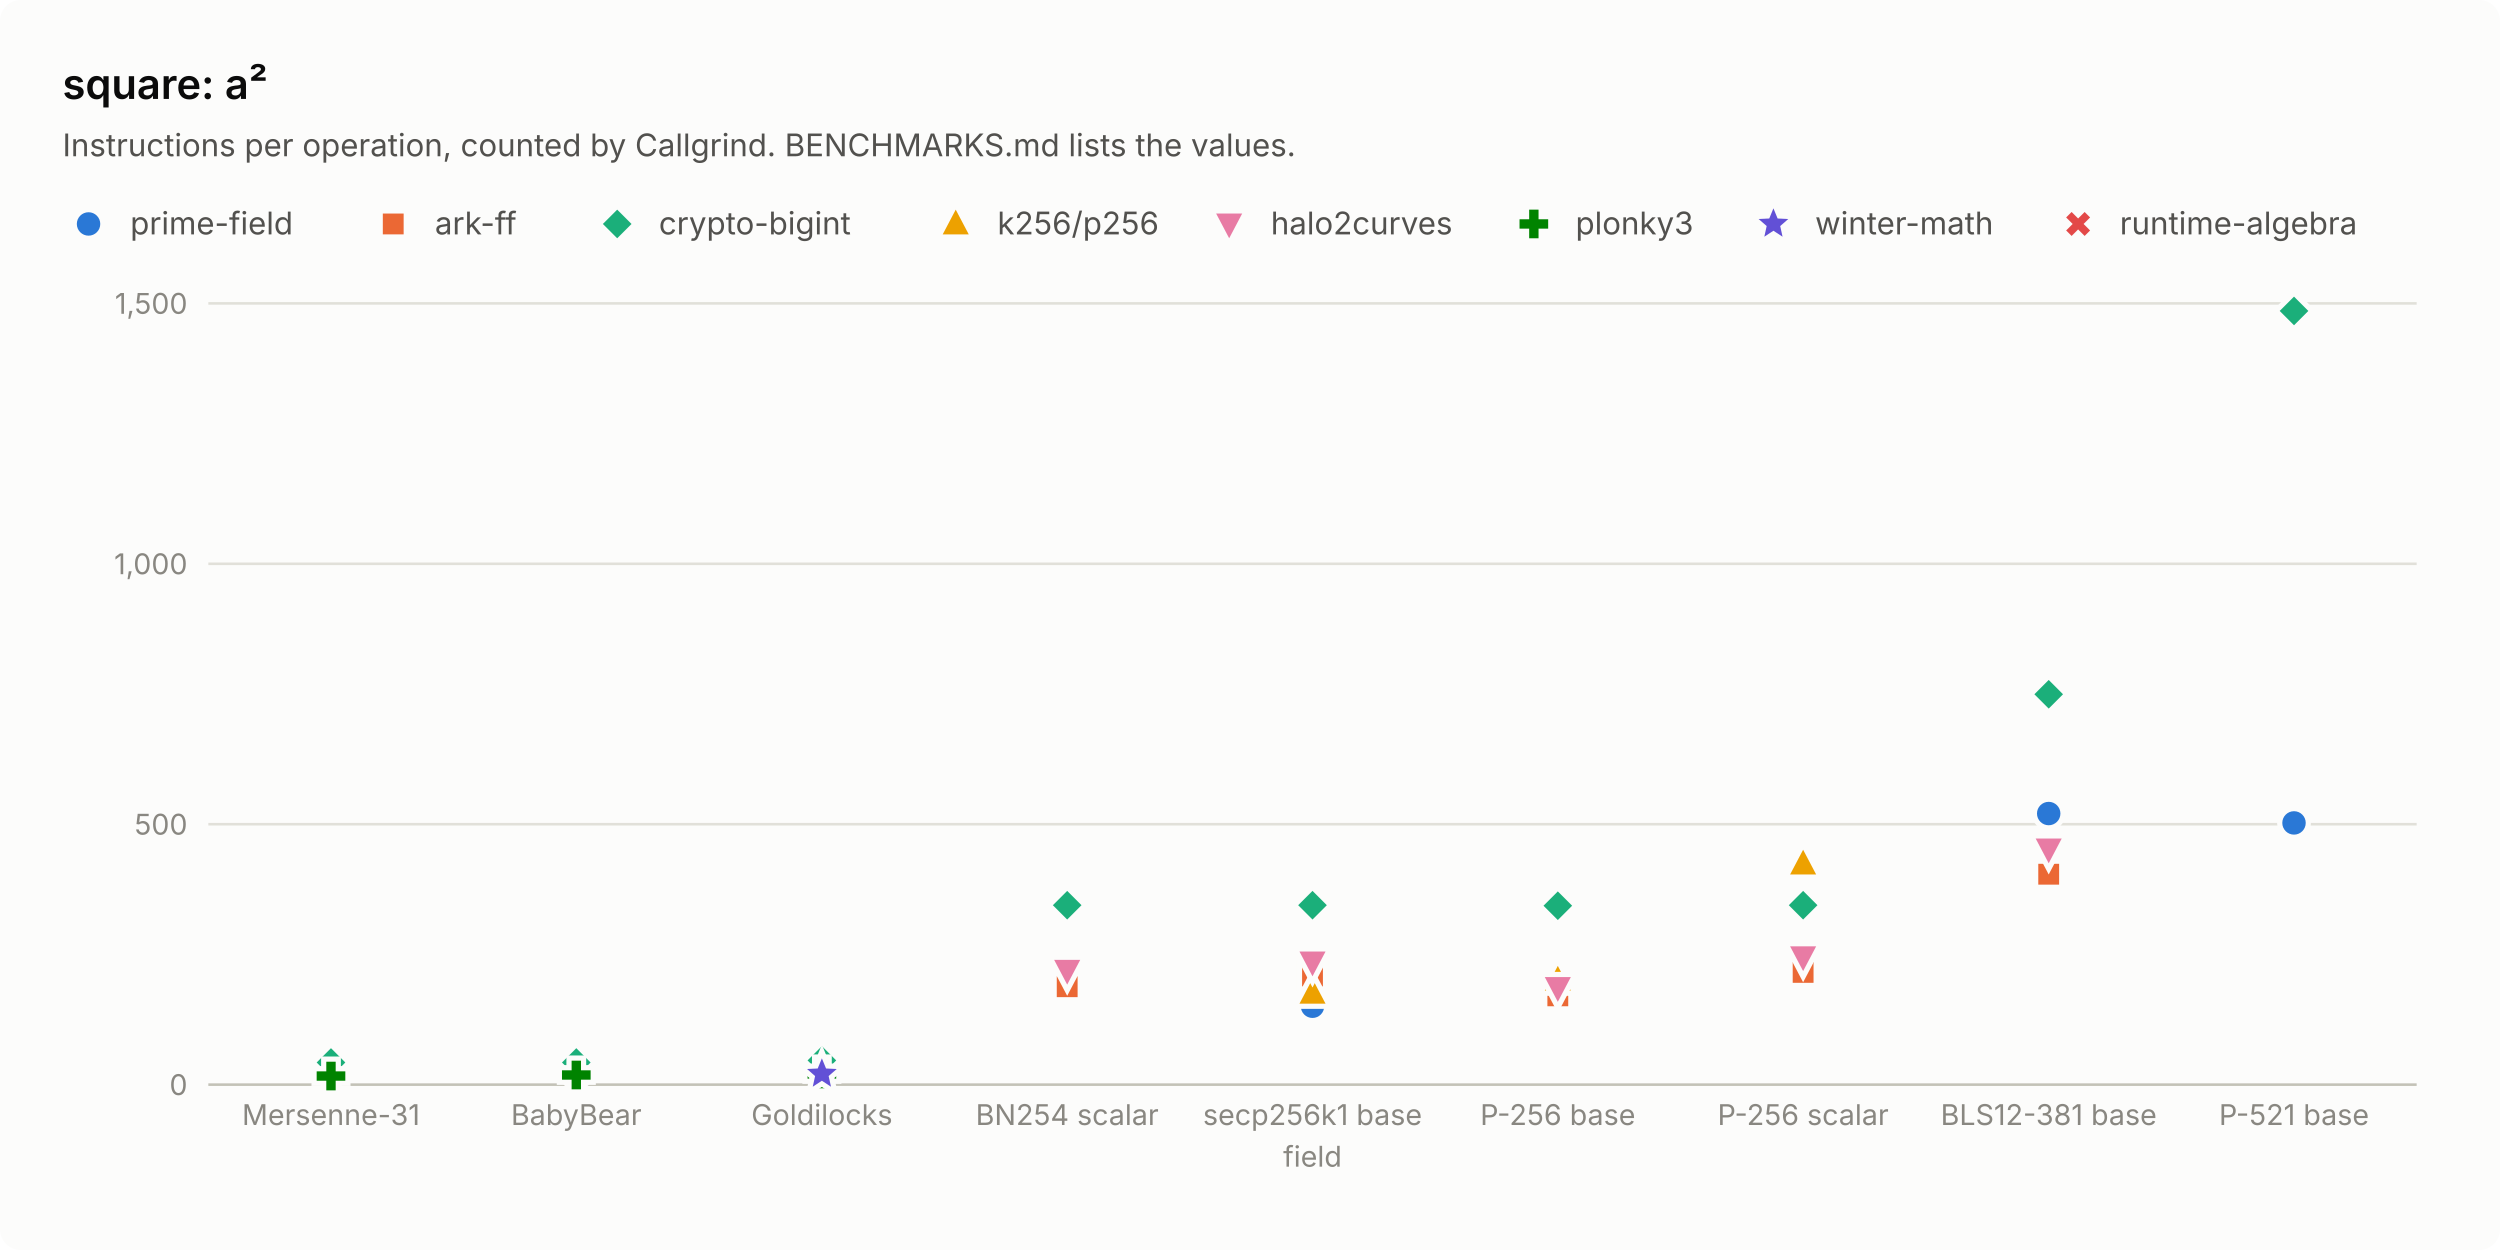
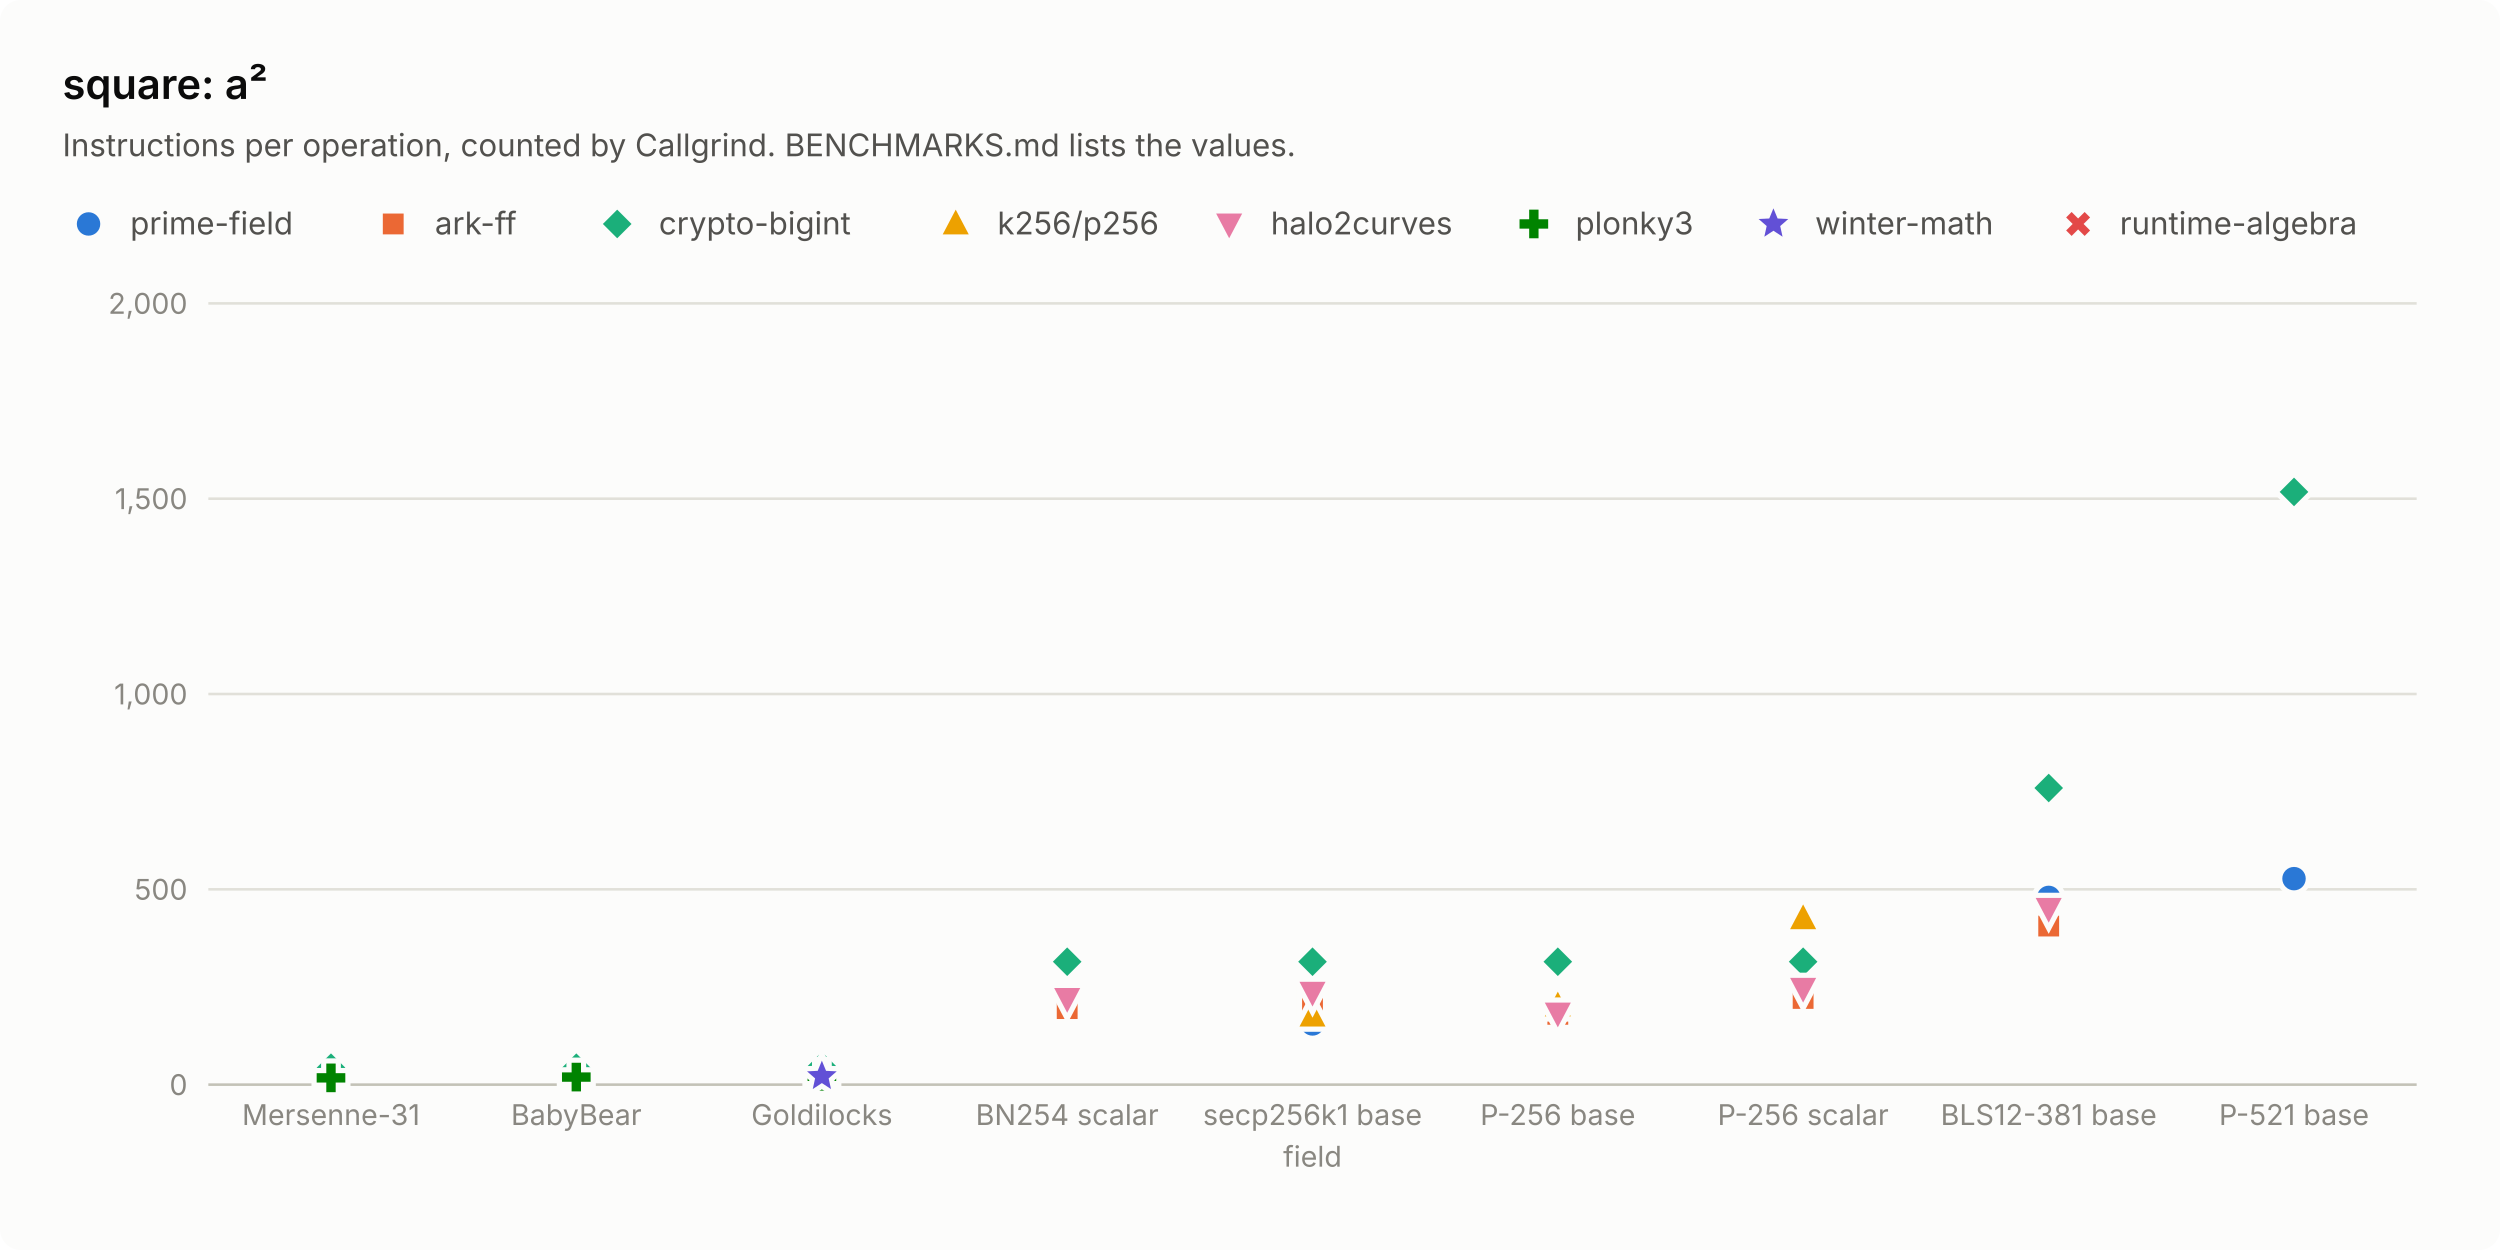
<svg xmlns="http://www.w3.org/2000/svg" width="960" height="480" viewBox="0 0 960 480" role="img" aria-labelledby="title description">
  <style>.grid,.axis{stroke-width:1}.title{font:600 16px system-ui, -apple-system, "Segoe UI", sans-serif}.subtitle,.legend{font:12px system-ui, -apple-system, "Segoe UI", sans-serif}.tick{font:11px system-ui, -apple-system, "Segoe UI", sans-serif;font-variant-numeric:tabular-nums}.line{fill:none;stroke-width:2;stroke-linejoin:round;stroke-linecap:round}.marker{stroke-width:4;paint-order:stroke}.surface{fill:#fcfcfb}.grid{stroke:#e1e0d9}.axis{stroke:#c3c2b7}.title{fill:#0b0b0b}.subtitle,.legend{fill:#52514e}.tick{fill:#898781}.marker{stroke:#fcfcfb}.c0 .line{stroke:#2a78d6}.c0 .marker{fill:#2a78d6}.c1 .line{stroke:#eb6834}.c1 .marker{fill:#eb6834}.c2 .line{stroke:#1baf7a}.c2 .marker{fill:#1baf7a}.c3 .line{stroke:#eda100}.c3 .marker{fill:#eda100}.c4 .line{stroke:#e87ba4}.c4 .marker{fill:#e87ba4}.c5 .line{stroke:#008300}.c5 .marker{fill:#008300}.c6 .line{stroke:#6250d6}.c6 .marker{fill:#6250d6}.c7 .line{stroke:#e34948}.c7 .marker{fill:#e34948}@media (prefers-color-scheme: dark){.surface{fill:#1a1a19}.grid{stroke:#2c2c2a}.axis{stroke:#383835}.title{fill:#f0efec}.subtitle,.legend{fill:#c3c2b7}.tick{fill:#898781}.marker{stroke:#1a1a19}.c0 .line{stroke:#3987e5}.c0 .marker{fill:#3987e5}.c1 .line{stroke:#d95926}.c1 .marker{fill:#d95926}.c2 .line{stroke:#199e70}.c2 .marker{fill:#199e70}.c3 .line{stroke:#c98500}.c3 .marker{fill:#c98500}.c4 .line{stroke:#d55181}.c4 .marker{fill:#d55181}.c5 .line{stroke:#008300}.c5 .marker{fill:#008300}.c6 .line{stroke:#9085e9}.c6 .marker{fill:#9085e9}.c7 .line{stroke:#e66767}.c7 .marker{fill:#e66767}}</style>
  <rect class="surface" width="960" height="480" rx="8" />
  <text class="title" x="24" y="38">square: a²</text>
  <text class="subtitle" x="24" y="60">Instructions per operation, counted by Callgrind. BENCHMARKS.md lists the values.</text>
  <g class="c0">
    <path class="marker" transform="translate(34,86)" d="M0,-4.5A4.5,4.5 0 1 1 0,4.5A4.5,4.5 0 1 1 0,-4.5Z" />
  </g>
  <text class="legend" x="50" y="90">prime-field</text>
  <g class="c1">
    <path class="marker" transform="translate(151,86)" d="M-4,-4H4V4H-4Z" />
  </g>
  <text class="legend" x="167" y="90">ark-ff</text>
  <g class="c2">
    <path class="marker" transform="translate(237,86)" d="M0,-5.5L5.5,0L0,5.5L-5.5,0Z" />
  </g>
  <text class="legend" x="253" y="90">crypto-bigint</text>
  <g class="c3">
    <path class="marker" transform="translate(367,86)" d="M0,-5.5L5,4H-5Z" />
  </g>
  <text class="legend" x="383" y="90">k256/p256</text>
  <g class="c4">
    <path class="marker" transform="translate(472,86)" d="M0,5.5L5,-4H-5Z" />
  </g>
  <text class="legend" x="488" y="90">halo2curves</text>
  <g class="c5">
    <path class="marker" transform="translate(589,86)" d="M-1.8,-5.5H1.8V-1.8H5.5V1.8H1.8V5.5H-1.8V1.8H-5.5V-1.8H-1.8Z" />
  </g>
  <text class="legend" x="605" y="90">plonky3</text>
  <g class="c6">
    <path class="marker" transform="translate(681,86)" d="M0,-6L1.6,-2.1L5.7,-1.9L2.6,0.8L3.5,4.9L0,2.6L-3.5,4.9L-2.6,0.8L-5.7,-1.9L-1.6,-2.1Z" />
  </g>
  <text class="legend" x="697" y="90">winter-math</text>
  <g class="c7">
    <path class="marker" transform="translate(798,86)" d="M-4.6,-2.5L-2.5,-4.6L0,-2.1L2.5,-4.6L4.6,-2.5L2.1,0L4.6,2.5L2.5,4.6L0,2.1L-2.5,4.6L-4.6,2.5L-2.1,0Z" />
  </g>
  <text class="legend" x="814" y="90">runtime-algebra</text>
  <text class="tick" x="72" y="420.5" text-anchor="end">0</text>
-   <path class="grid" d="M80,316.5H928" />
-   <text class="tick" x="72" y="320.5" text-anchor="end">500</text>
-   <path class="grid" d="M80,216.5H928" />
-   <text class="tick" x="72" y="220.5" text-anchor="end">1,000</text>
+   <path class="grid" d="M80,341.5H928" />
+   <text class="tick" x="72" y="345.5" text-anchor="end">500</text>
+   <path class="grid" d="M80,266.5H928" />
+   <text class="tick" x="72" y="270.5" text-anchor="end">1,000</text>
+   <path class="grid" d="M80,191.5H928" />
+   <text class="tick" x="72" y="195.5" text-anchor="end">1,500</text>
  <path class="grid" d="M80,116.5H928" />
-   <text class="tick" x="72" y="120.5" text-anchor="end">1,500</text>
+   <text class="tick" x="72" y="120.5" text-anchor="end">2,000</text>
  <path class="axis" d="M80,416.5H928" />
  <text class="tick" x="127.1" y="432" text-anchor="middle">Mersenne-31</text>
  <text class="tick" x="221.3" y="432" text-anchor="middle">BabyBear</text>
  <text class="tick" x="315.6" y="432" text-anchor="middle">Goldilocks</text>
  <text class="tick" x="409.8" y="432" text-anchor="middle">BN254 scalar</text>
  <text class="tick" x="504.0" y="432" text-anchor="middle">secp256k1 base</text>
  <text class="tick" x="598.2" y="432" text-anchor="middle">P-256 base</text>
  <text class="tick" x="692.4" y="432" text-anchor="middle">P-256 scalar</text>
  <text class="tick" x="786.7" y="432" text-anchor="middle">BLS12-381 base</text>
  <text class="tick" x="880.9" y="432" text-anchor="middle">P-521 base</text>
  <text class="tick" x="504.0" y="448" text-anchor="middle">field</text>
  <g class="c0">
-     <path class="marker" transform="translate(127.1,411.8)" d="M0,-4.5A4.5,4.5 0 1 1 0,4.5A4.5,4.5 0 1 1 0,-4.5Z" />
-     <path class="marker" transform="translate(221.3,412.2)" d="M0,-4.5A4.5,4.5 0 1 1 0,4.5A4.5,4.5 0 1 1 0,-4.5Z" />
-     <path class="marker" transform="translate(315.6,410.8)" d="M0,-4.5A4.5,4.5 0 1 1 0,4.5A4.5,4.5 0 1 1 0,-4.5Z" />
-     <path class="marker" transform="translate(409.8,373.0)" d="M0,-4.5A4.5,4.5 0 1 1 0,4.5A4.5,4.5 0 1 1 0,-4.5Z" />
-     <path class="marker" transform="translate(504.0,386.4)" d="M0,-4.5A4.5,4.5 0 1 1 0,4.5A4.5,4.5 0 1 1 0,-4.5Z" />
-     <path class="marker" transform="translate(598.2,380.4)" d="M0,-4.5A4.5,4.5 0 1 1 0,4.5A4.5,4.5 0 1 1 0,-4.5Z" />
-     <path class="marker" transform="translate(692.4,371.0)" d="M0,-4.5A4.5,4.5 0 1 1 0,4.5A4.5,4.5 0 1 1 0,-4.5Z" />
-     <path class="marker" transform="translate(786.7,312.4)" d="M0,-4.5A4.5,4.5 0 1 1 0,4.5A4.5,4.5 0 1 1 0,-4.5Z" />
-     <path class="marker" transform="translate(880.9,316.0)" d="M0,-4.5A4.5,4.5 0 1 1 0,4.5A4.5,4.5 0 1 1 0,-4.5Z" />
+     <path class="marker" transform="translate(127.1,412.8)" d="M0,-4.5A4.5,4.5 0 1 1 0,4.5A4.5,4.5 0 1 1 0,-4.5Z" />
+     <path class="marker" transform="translate(221.3,413.1)" d="M0,-4.5A4.5,4.5 0 1 1 0,4.5A4.5,4.5 0 1 1 0,-4.5Z" />
+     <path class="marker" transform="translate(315.6,412.1)" d="M0,-4.5A4.5,4.5 0 1 1 0,4.5A4.5,4.5 0 1 1 0,-4.5Z" />
+     <path class="marker" transform="translate(409.8,383.4)" d="M0,-4.5A4.5,4.5 0 1 1 0,4.5A4.5,4.5 0 1 1 0,-4.5Z" />
+     <path class="marker" transform="translate(504.0,393.2)" d="M0,-4.5A4.5,4.5 0 1 1 0,4.5A4.5,4.5 0 1 1 0,-4.5Z" />
+     <path class="marker" transform="translate(598.2,388.4)" d="M0,-4.5A4.5,4.5 0 1 1 0,4.5A4.5,4.5 0 1 1 0,-4.5Z" />
+     <path class="marker" transform="translate(692.4,380.9)" d="M0,-4.5A4.5,4.5 0 1 1 0,4.5A4.5,4.5 0 1 1 0,-4.5Z" />
+     <path class="marker" transform="translate(786.7,344.6)" d="M0,-4.5A4.5,4.5 0 1 1 0,4.5A4.5,4.5 0 1 1 0,-4.5Z" />
+     <path class="marker" transform="translate(880.9,337.4)" d="M0,-4.5A4.5,4.5 0 1 1 0,4.5A4.5,4.5 0 1 1 0,-4.5Z" />
  </g>
  <g class="c1">
-     <path class="marker" transform="translate(409.8,378.9)" d="M-4,-4H4V4H-4Z" />
-     <path class="marker" transform="translate(504.0,374.8)" d="M-4,-4H4V4H-4Z" />
-     <path class="marker" transform="translate(598.2,382.4)" d="M-4,-4H4V4H-4Z" />
-     <path class="marker" transform="translate(692.4,373.4)" d="M-4,-4H4V4H-4Z" />
-     <path class="marker" transform="translate(786.7,335.7)" d="M-4,-4H4V4H-4Z" />
+     <path class="marker" transform="translate(409.8,387.3)" d="M-4,-4H4V4H-4Z" />
+     <path class="marker" transform="translate(504.0,384.3)" d="M-4,-4H4V4H-4Z" />
+     <path class="marker" transform="translate(598.2,389.5)" d="M-4,-4H4V4H-4Z" />
+     <path class="marker" transform="translate(692.4,383.4)" d="M-4,-4H4V4H-4Z" />
+     <path class="marker" transform="translate(786.7,355.6)" d="M-4,-4H4V4H-4Z" />
  </g>
  <g class="c2">
-     <path class="marker" transform="translate(127.1,408.0)" d="M0,-5.5L5.5,0L0,5.5L-5.5,0Z" />
-     <path class="marker" transform="translate(221.3,408.0)" d="M0,-5.5L5.5,0L0,5.5L-5.5,0Z" />
-     <path class="marker" transform="translate(315.6,407.2)" d="M0,-5.5L5.5,0L0,5.5L-5.5,0Z" />
-     <path class="marker" transform="translate(409.8,347.6)" d="M0,-5.5L5.5,0L0,5.5L-5.5,0Z" />
-     <path class="marker" transform="translate(504.0,347.6)" d="M0,-5.5L5.5,0L0,5.5L-5.5,0Z" />
-     <path class="marker" transform="translate(598.2,347.8)" d="M0,-5.5L5.5,0L0,5.5L-5.5,0Z" />
-     <path class="marker" transform="translate(692.4,347.6)" d="M0,-5.5L5.5,0L0,5.5L-5.5,0Z" />
-     <path class="marker" transform="translate(786.7,266.6)" d="M0,-5.5L5.5,0L0,5.5L-5.5,0Z" />
-     <path class="marker" transform="translate(880.9,119.4)" d="M0,-5.5L5.5,0L0,5.5L-5.5,0Z" />
+     <path class="marker" transform="translate(127.1,410.0)" d="M0,-5.5L5.5,0L0,5.5L-5.5,0Z" />
+     <path class="marker" transform="translate(221.3,410.0)" d="M0,-5.5L5.5,0L0,5.5L-5.5,0Z" />
+     <path class="marker" transform="translate(315.6,409.4)" d="M0,-5.5L5.5,0L0,5.5L-5.5,0Z" />
+     <path class="marker" transform="translate(409.8,369.3)" d="M0,-5.5L5.5,0L0,5.5L-5.5,0Z" />
+     <path class="marker" transform="translate(504.0,369.3)" d="M0,-5.5L5.5,0L0,5.5L-5.5,0Z" />
+     <path class="marker" transform="translate(598.2,369.3)" d="M0,-5.5L5.5,0L0,5.5L-5.5,0Z" />
+     <path class="marker" transform="translate(692.4,369.3)" d="M0,-5.5L5.5,0L0,5.5L-5.5,0Z" />
+     <path class="marker" transform="translate(786.7,302.6)" d="M0,-5.5L5.5,0L0,5.5L-5.5,0Z" />
+     <path class="marker" transform="translate(880.9,188.9)" d="M0,-5.5L5.5,0L0,5.5L-5.5,0Z" />
  </g>
  <g class="c3">
-     <path class="marker" transform="translate(504.0,381.4)" d="M0,-5.5L5,4H-5Z" />
-     <path class="marker" transform="translate(598.2,376.4)" d="M0,-5.5L5,4H-5Z" />
-     <path class="marker" transform="translate(692.4,331.8)" d="M0,-5.5L5,4H-5Z" />
+     <path class="marker" transform="translate(504.0,390.2)" d="M0,-5.5L5,4H-5Z" />
+     <path class="marker" transform="translate(598.2,386.3)" d="M0,-5.5L5,4H-5Z" />
+     <path class="marker" transform="translate(692.4,352.8)" d="M0,-5.5L5,4H-5Z" />
  </g>
  <g class="c4">
-     <path class="marker" transform="translate(409.8,372.6)" d="M0,5.5L5,-4H-5Z" />
-     <path class="marker" transform="translate(504.0,369.4)" d="M0,5.5L5,-4H-5Z" />
-     <path class="marker" transform="translate(598.2,379.2)" d="M0,5.5L5,-4H-5Z" />
-     <path class="marker" transform="translate(692.4,367.4)" d="M0,5.5L5,-4H-5Z" />
-     <path class="marker" transform="translate(786.7,326.0)" d="M0,5.5L5,-4H-5Z" />
+     <path class="marker" transform="translate(409.8,383.4)" d="M0,5.5L5,-4H-5Z" />
+     <path class="marker" transform="translate(504.0,381.0)" d="M0,5.5L5,-4H-5Z" />
+     <path class="marker" transform="translate(598.2,389.0)" d="M0,5.5L5,-4H-5Z" />
+     <path class="marker" transform="translate(692.4,379.5)" d="M0,5.5L5,-4H-5Z" />
+     <path class="marker" transform="translate(786.7,348.8)" d="M0,5.5L5,-4H-5Z" />
  </g>
  <g class="c5">
-     <path class="marker" transform="translate(127.1,413.2)" d="M-1.8,-5.5H1.8V-1.8H5.5V1.8H1.8V5.5H-1.8V1.8H-5.5V-1.8H-1.8Z" />
-     <path class="marker" transform="translate(221.3,412.8)" d="M-1.8,-5.5H1.8V-1.8H5.5V1.8H1.8V5.5H-1.8V1.8H-5.5V-1.8H-1.8Z" />
-     <path class="marker" transform="translate(315.6,412.4)" d="M-1.8,-5.5H1.8V-1.8H5.5V1.8H1.8V5.5H-1.8V1.8H-5.5V-1.8H-1.8Z" />
+     <path class="marker" transform="translate(127.1,413.9)" d="M-1.8,-5.5H1.8V-1.8H5.5V1.8H1.8V5.5H-1.8V1.8H-5.5V-1.8H-1.8Z" />
+     <path class="marker" transform="translate(221.3,413.6)" d="M-1.8,-5.5H1.8V-1.8H5.5V1.8H1.8V5.5H-1.8V1.8H-5.5V-1.8H-1.8Z" />
+     <path class="marker" transform="translate(315.6,413.3)" d="M-1.8,-5.5H1.8V-1.8H5.5V1.8H1.8V5.5H-1.8V1.8H-5.5V-1.8H-1.8Z" />
  </g>
  <g class="c6">
-     <path class="marker" transform="translate(315.6,412.4)" d="M0,-6L1.6,-2.1L5.7,-1.9L2.6,0.8L3.5,4.9L0,2.6L-3.5,4.9L-2.6,0.8L-5.7,-1.9L-1.6,-2.1Z" />
+     <path class="marker" transform="translate(315.6,413.3)" d="M0,-6L1.6,-2.1L5.7,-1.9L2.6,0.8L3.5,4.9L0,2.6L-3.5,4.9L-2.6,0.8L-5.7,-1.9L-1.6,-2.1Z" />
  </g>
  <g class="c7">
</g>
</svg>
